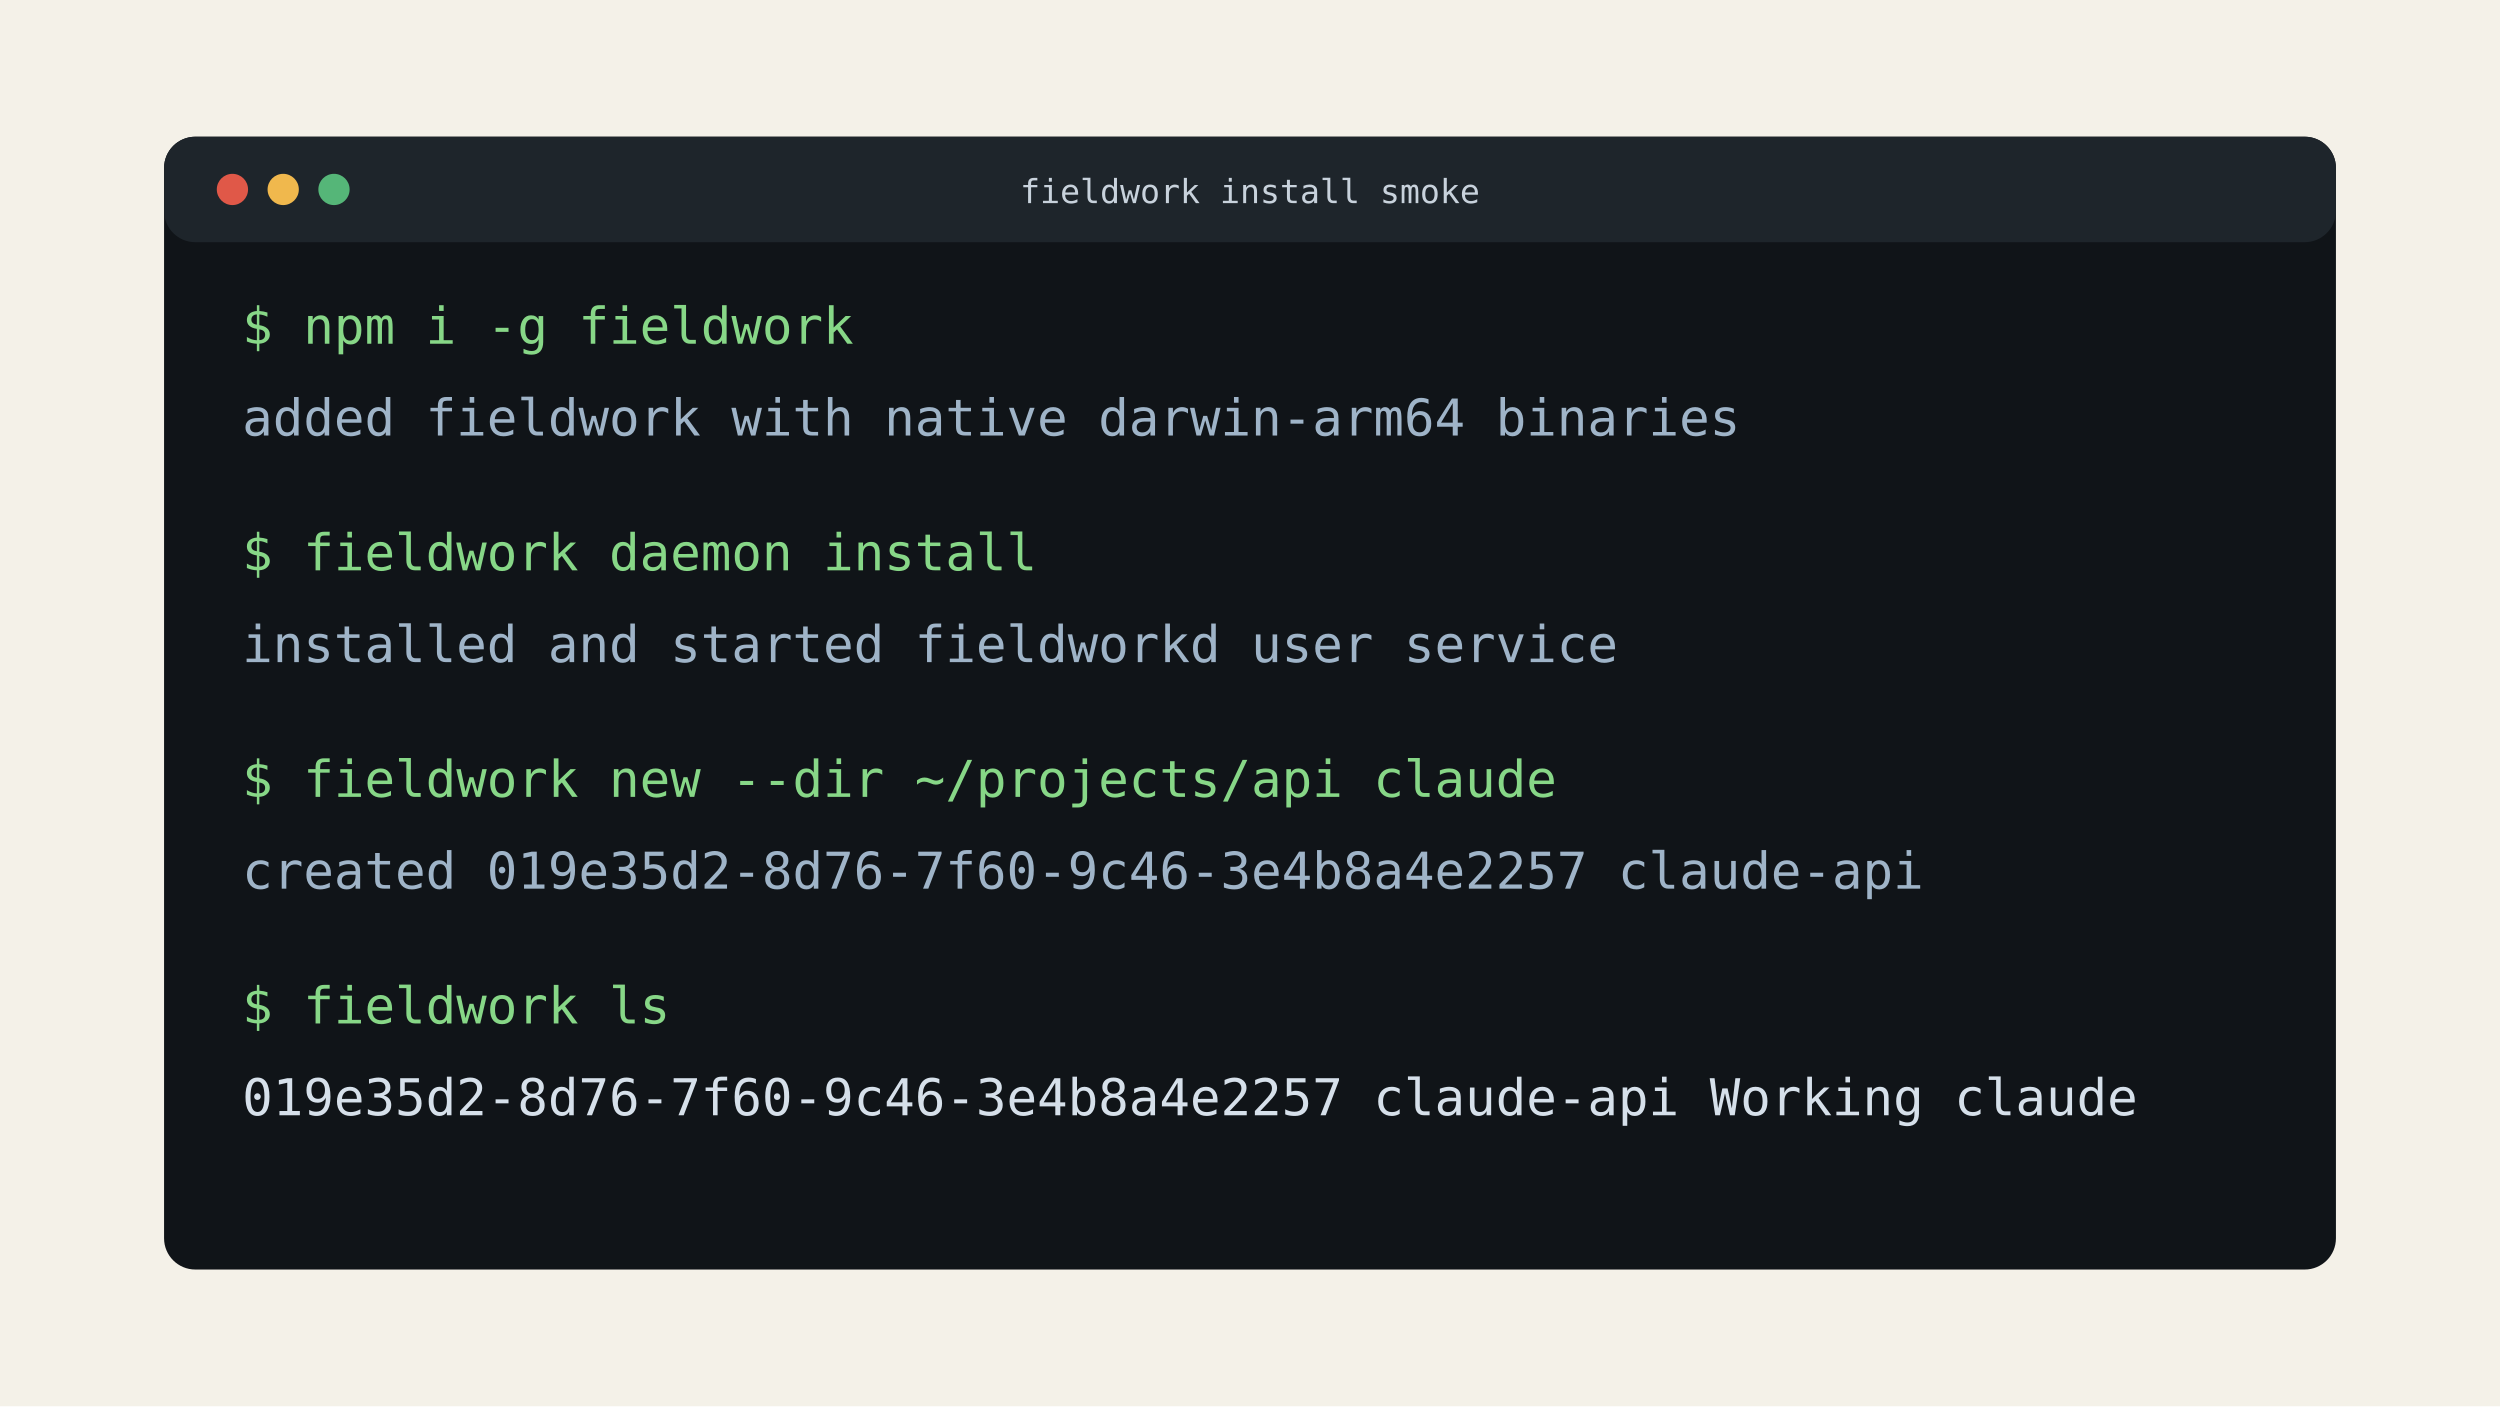
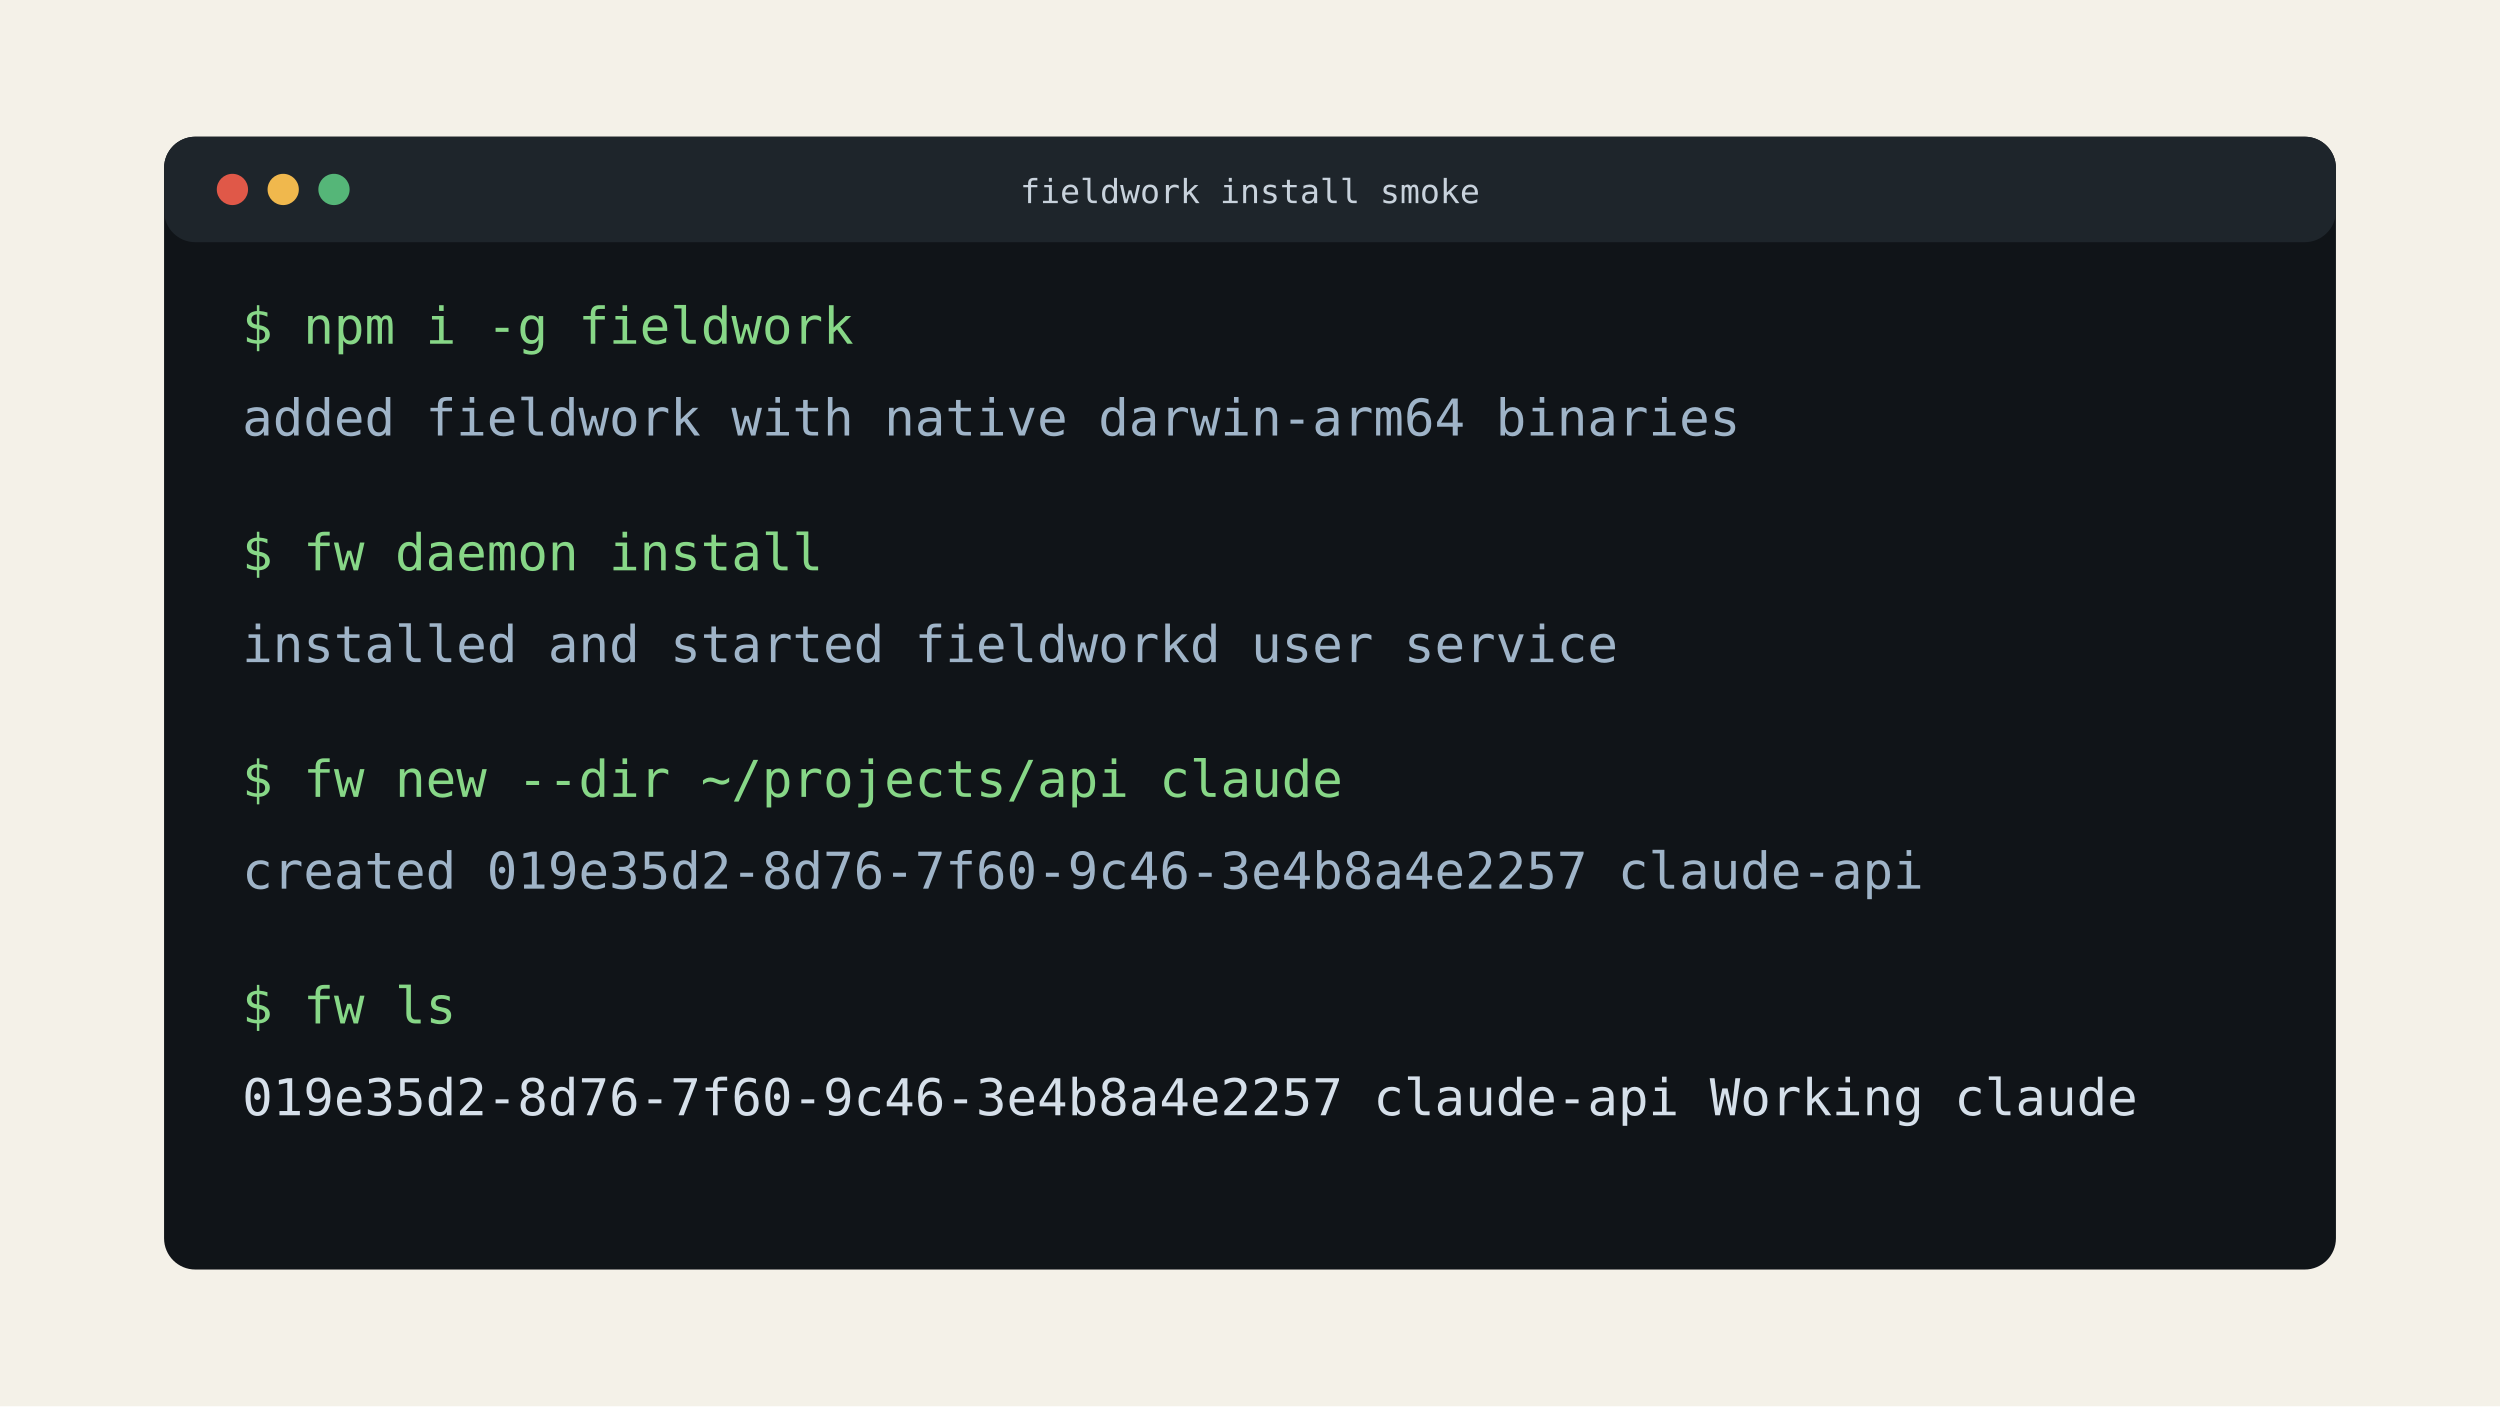
<svg xmlns="http://www.w3.org/2000/svg" width="1280" height="720" viewBox="0 0 1280 720" role="img" aria-labelledby="title desc">
  <rect width="1280" height="720" fill="#f4f1e8" />
  <rect x="84" y="70" width="1112" height="580" rx="16" fill="#101418" />
  <rect x="84" y="70" width="1112" height="54" rx="16" fill="#1e252b" />
  <circle cx="119" cy="97" r="8" fill="#e05848" />
  <circle cx="145" cy="97" r="8" fill="#f0b84d" />
  <circle cx="171" cy="97" r="8" fill="#55b678" />
  <text x="640" y="104" text-anchor="middle" font-family="Menlo, Consolas, monospace" font-size="17" fill="#c8d2dc">fieldwork install smoke</text>
  <g font-family="Menlo, Consolas, monospace" font-size="26">
    <text x="124" y="176" fill="#87d787">$ npm i -g fieldwork</text>
    <text x="124" y="223" fill="#9fb4c8">added fieldwork with native darwin-arm64 binaries</text>
-     <text x="124" y="292" fill="#87d787">$ fieldwork daemon install</text>
+     <text x="124" y="292" fill="#87d787">$ fw daemon install</text>
    <text x="124" y="339" fill="#9fb4c8">installed and started fieldworkd user service</text>
-     <text x="124" y="408" fill="#87d787">$ fieldwork new --dir ~/projects/api claude</text>
+     <text x="124" y="408" fill="#87d787">$ fw new --dir ~/projects/api claude</text>
    <text x="124" y="455" fill="#9fb4c8">created 019e35d2-8d76-7f60-9c46-3e4b8a4e2257  claude-api</text>
-     <text x="124" y="524" fill="#87d787">$ fieldwork ls</text>
+     <text x="124" y="524" fill="#87d787">$ fw ls</text>
    <text x="124" y="571" fill="#d6e0ea">019e35d2-8d76-7f60-9c46-3e4b8a4e2257    claude-api    Working    claude</text>
  </g>
</svg>
